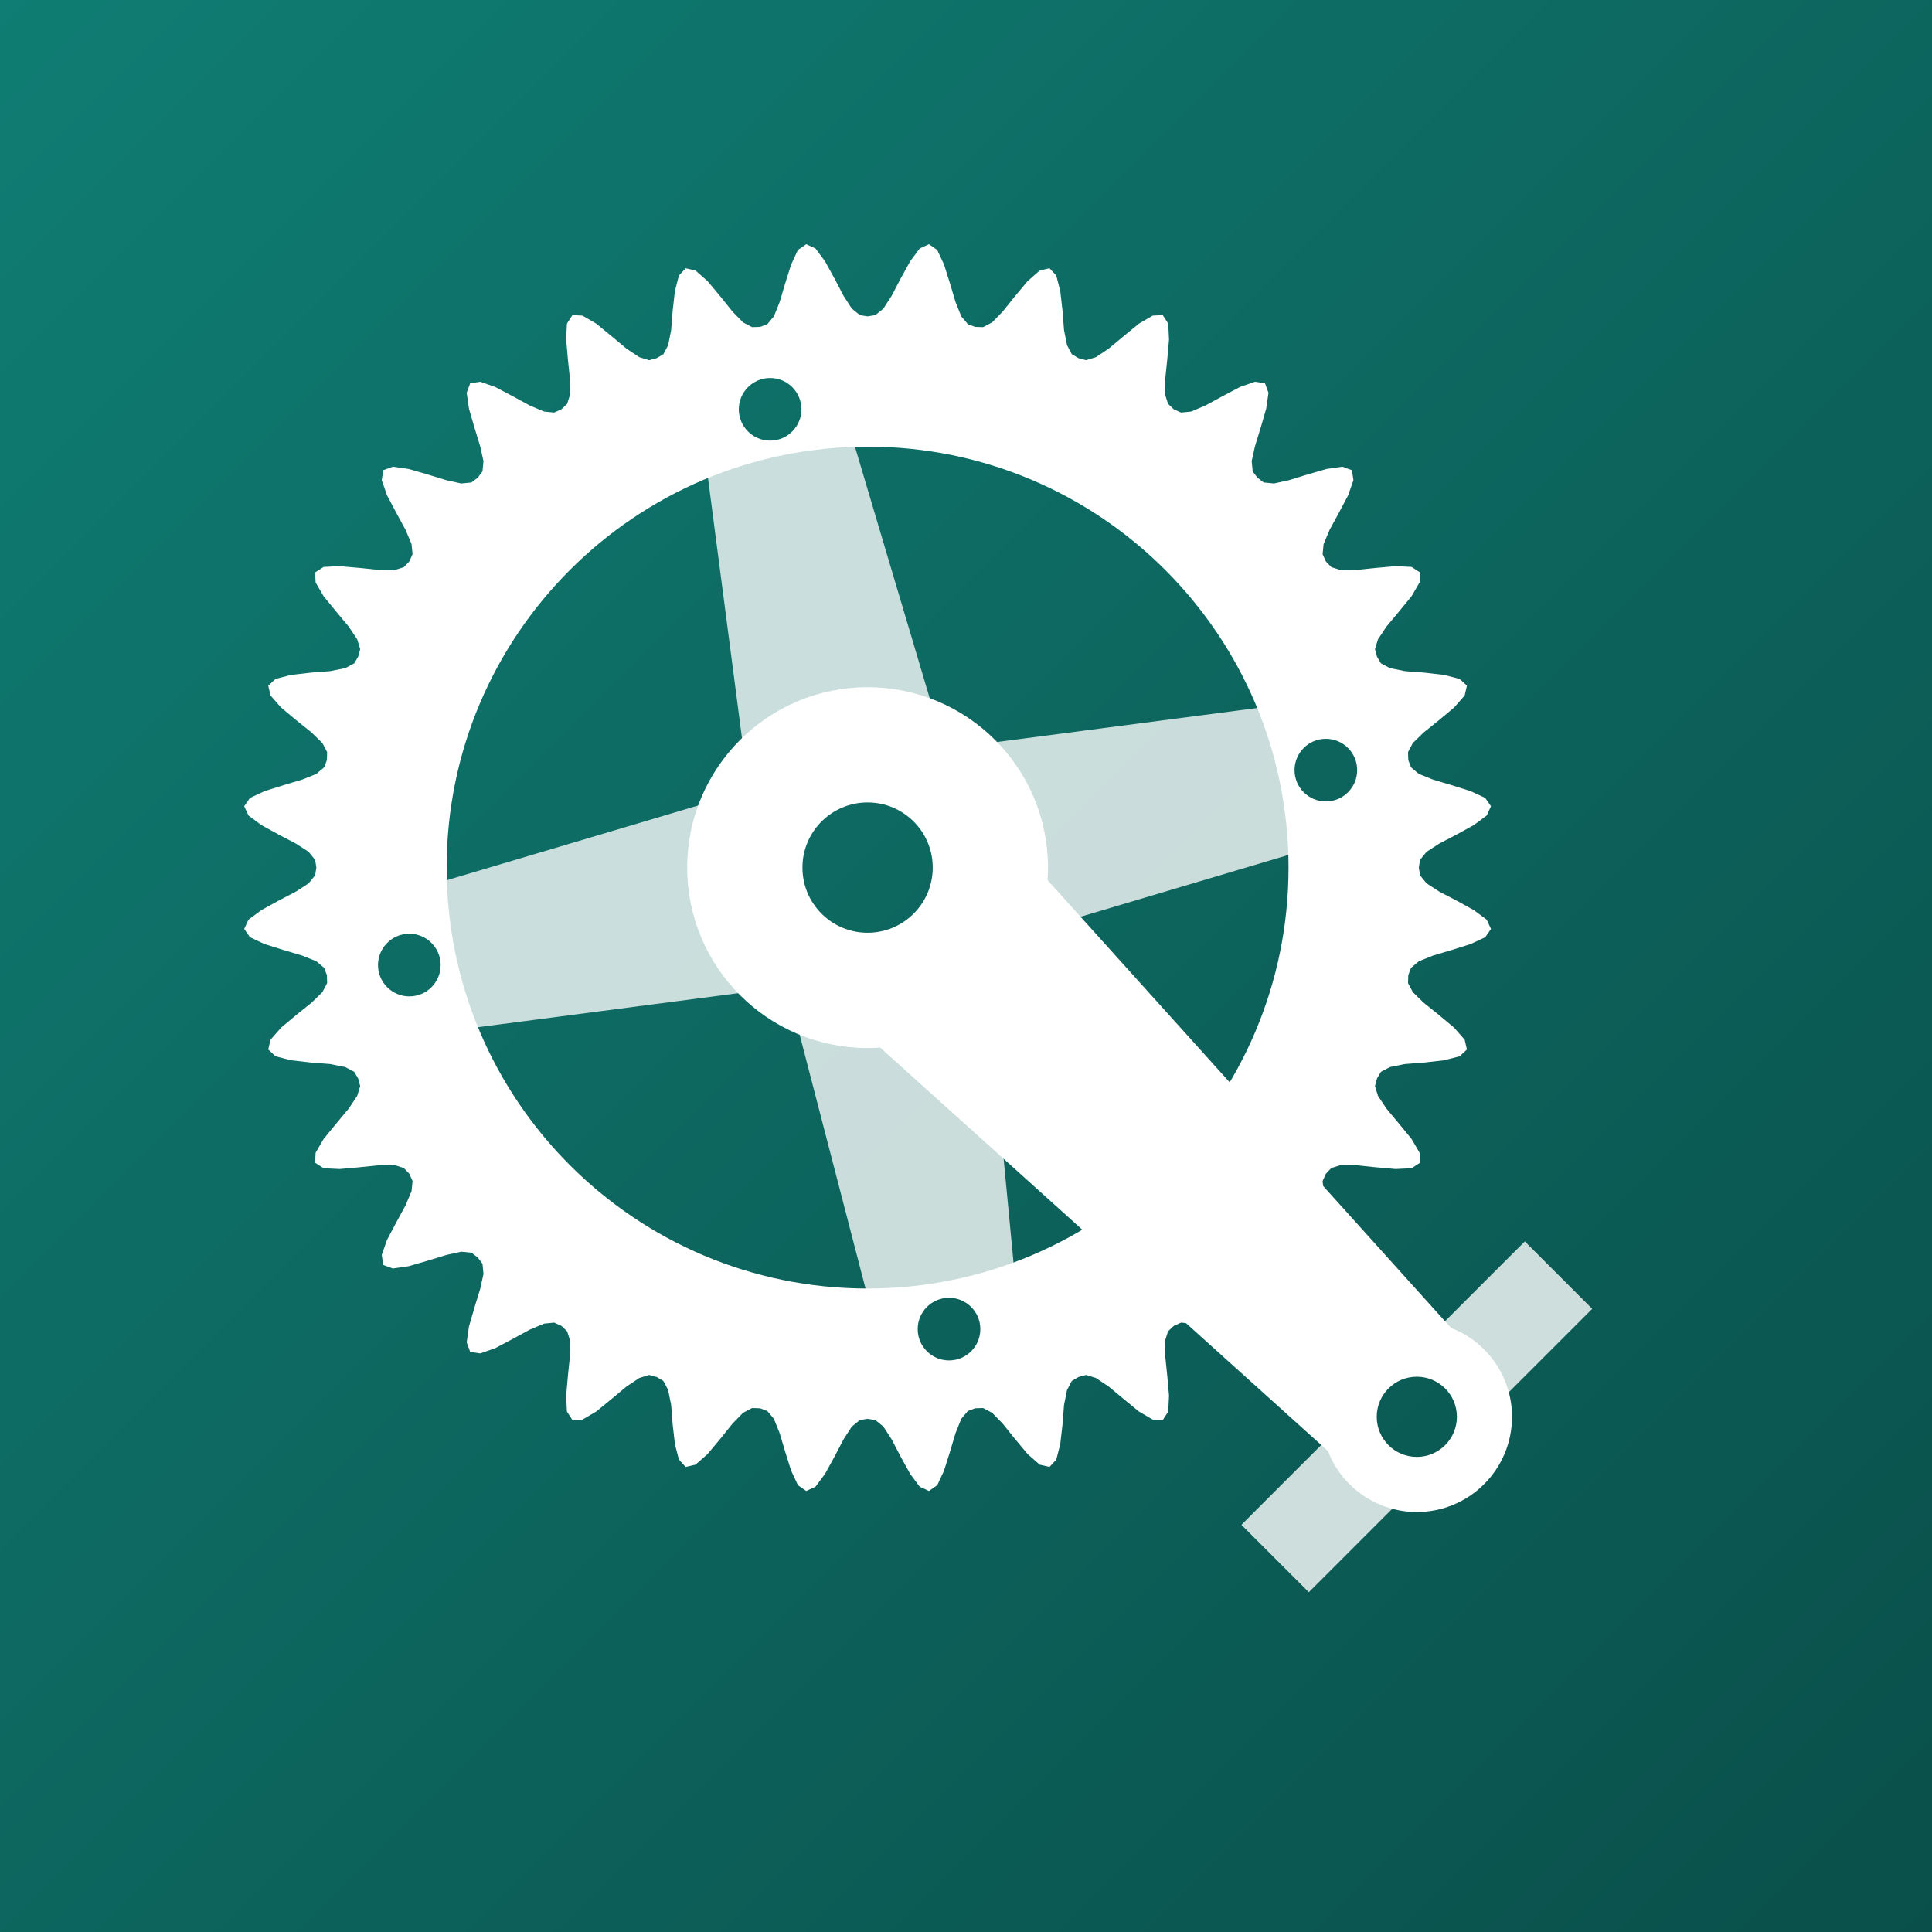
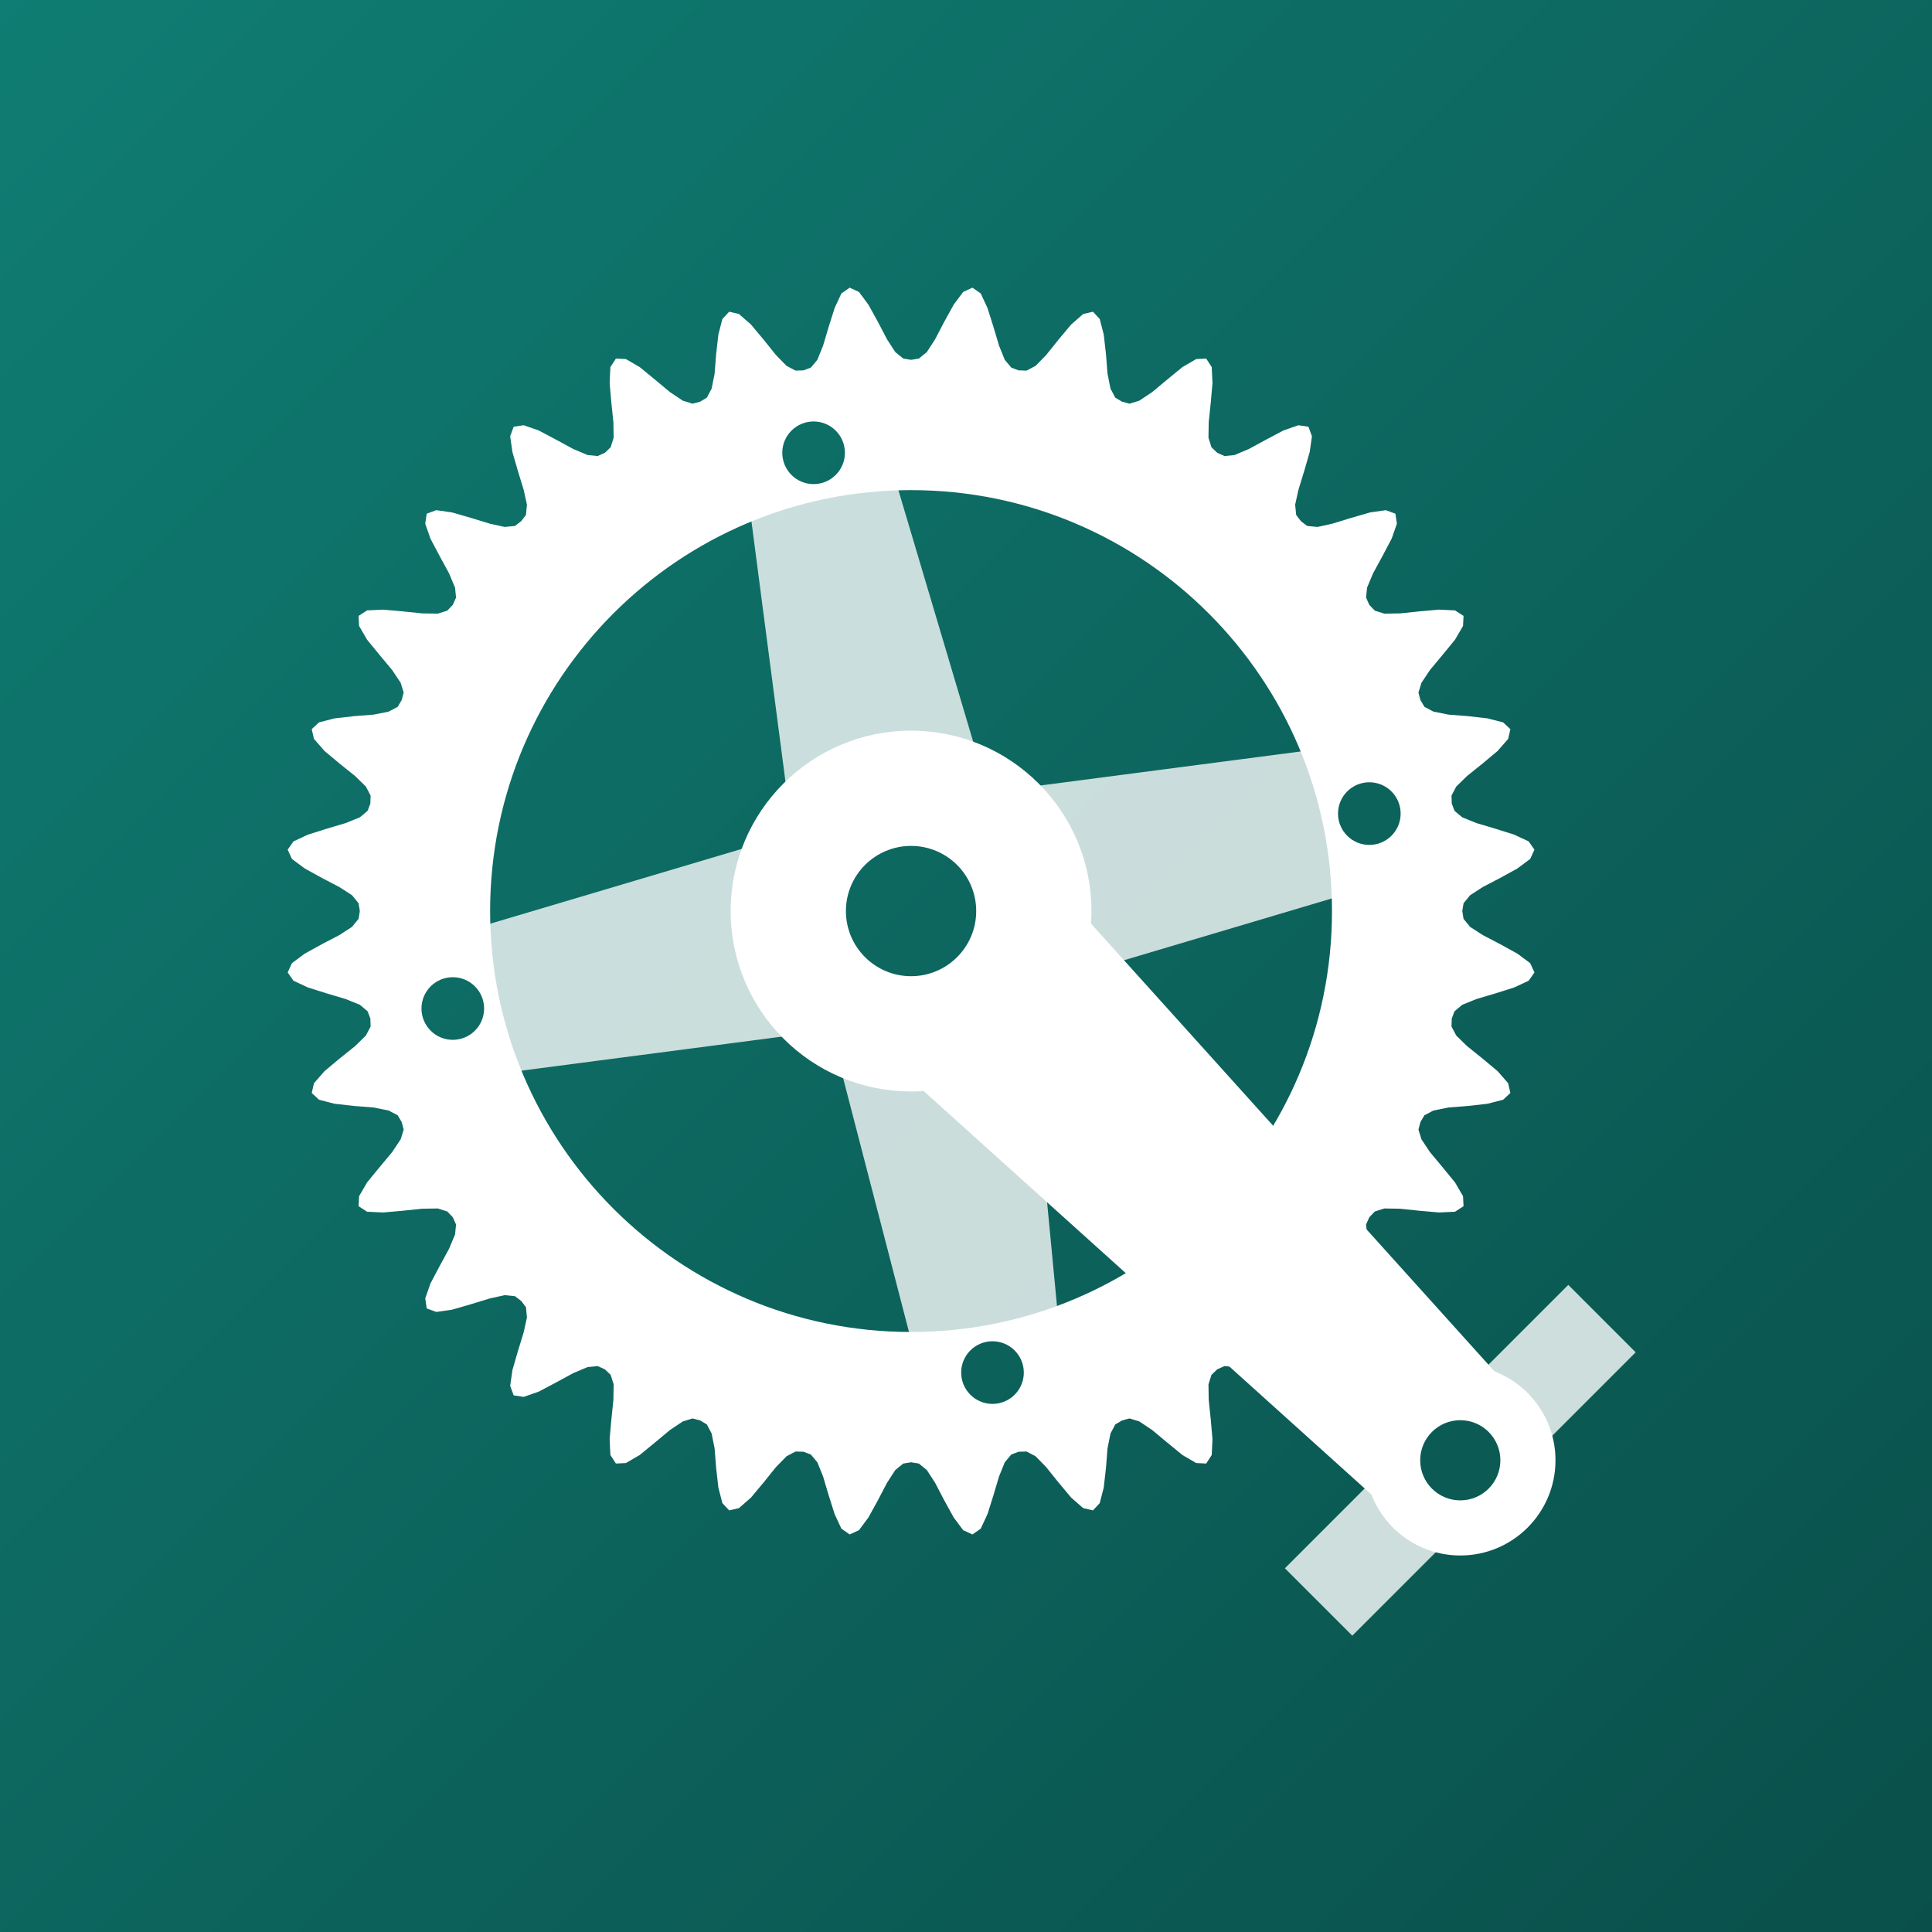
<svg xmlns="http://www.w3.org/2000/svg" width="512" height="512" style="color:#fff" viewBox="0 0 64 64" aria-hidden="true">
  <defs>
    <linearGradient id="bg" x1="0" y1="0" x2="1" y2="1">
      <stop offset="0" stop-color="#0f7d73" />
      <stop offset="1" stop-color="#0a4f4a" />
    </linearGradient>
  </defs>
  <rect width="64" height="64" fill="url(#bg)" />
-   <g transform="translate(5.5 5.5) scale(.83)">
+   <g transform="translate(6.94 6.94) scale(0.83)">
    <defs>
      <mask id="crank-0-m">
        <rect width="64" height="64" fill="#fff" />
        <circle cx="46.29" cy="24.11" r="1.25" fill="#000" />
        <circle cx="31.25" cy="46.42" r="1.25" fill="#000" />
        <circle cx="9.71" cy="31.89" r="1.25" fill="#000" />
        <circle cx="24.11" cy="9.71" r="1.25" fill="#000" />
        <circle cx="28" cy="28" r="2.6" fill="#000" />
        <circle cx="49.92" cy="49.92" r="1.6" fill="#000" />
      </mask>
    </defs>
    <g class="crank" mask="url(#crank-0-m)" fill="currentColor">
      <path d="M50.00 28.00L50.05 28.31L50.31 28.63L50.82 28.96L51.51 29.32L52.20 29.70L52.71 30.08L52.88 30.45L52.65 30.78L52.07 31.05L51.31 31.29L50.57 31.51L50.00 31.74L49.69 32.00L49.58 32.29L49.57 32.61L49.76 32.97L50.19 33.39L50.80 33.88L51.41 34.39L51.83 34.87L51.92 35.26L51.63 35.53L51.01 35.69L50.22 35.78L49.45 35.84L48.85 35.96L48.49 36.15L48.33 36.42L48.25 36.72L48.37 37.11L48.71 37.62L49.21 38.22L49.71 38.83L50.03 39.38L50.05 39.78L49.71 40.00L49.07 40.03L48.28 39.96L47.51 39.88L46.89 39.87L46.51 39.99L46.29 40.22L46.16 40.51L46.20 40.91L46.44 41.48L46.81 42.16L47.18 42.86L47.39 43.46L47.33 43.86L46.95 44.00L46.32 43.91L45.56 43.69L44.81 43.46L44.22 43.33L43.81 43.37L43.56 43.56L43.37 43.81L43.33 44.22L43.46 44.81L43.69 45.56L43.91 46.32L44.00 46.95L43.86 47.33L43.46 47.39L42.86 47.18L42.16 46.81L41.48 46.44L40.91 46.20L40.51 46.16L40.22 46.29L39.99 46.51L39.87 46.89L39.88 47.51L39.96 48.28L40.03 49.07L40.00 49.71L39.78 50.05L39.38 50.03L38.83 49.71L38.22 49.21L37.62 48.71L37.11 48.37L36.72 48.25L36.42 48.33L36.15 48.49L35.96 48.85L35.84 49.45L35.78 50.22L35.69 51.01L35.53 51.63L35.26 51.92L34.87 51.83L34.39 51.41L33.88 50.80L33.39 50.19L32.97 49.76L32.61 49.57L32.29 49.58L32.00 49.69L31.74 50.00L31.51 50.57L31.29 51.31L31.05 52.07L30.78 52.65L30.45 52.88L30.08 52.71L29.70 52.20L29.32 51.51L28.96 50.82L28.63 50.31L28.31 50.05L28.00 50.00L27.69 50.05L27.37 50.31L27.04 50.82L26.68 51.51L26.30 52.20L25.92 52.71L25.55 52.88L25.22 52.65L24.95 52.07L24.71 51.31L24.49 50.57L24.26 50.00L24.00 49.69L23.71 49.58L23.39 49.57L23.03 49.76L22.61 50.19L22.12 50.80L21.61 51.41L21.13 51.83L20.74 51.92L20.47 51.63L20.31 51.01L20.22 50.22L20.16 49.45L20.04 48.85L19.85 48.49L19.58 48.33L19.28 48.25L18.89 48.37L18.38 48.71L17.78 49.21L17.17 49.71L16.62 50.03L16.22 50.05L16.00 49.71L15.97 49.07L16.04 48.28L16.12 47.51L16.13 46.89L16.01 46.51L15.78 46.29L15.49 46.16L15.09 46.20L14.52 46.44L13.84 46.81L13.14 47.18L12.54 47.39L12.14 47.33L12.00 46.95L12.09 46.32L12.31 45.56L12.54 44.81L12.67 44.22L12.63 43.81L12.44 43.56L12.19 43.37L11.78 43.33L11.19 43.46L10.44 43.69L9.68 43.91L9.05 44.00L8.67 43.86L8.61 43.46L8.82 42.86L9.19 42.16L9.56 41.48L9.80 40.91L9.84 40.51L9.71 40.22L9.49 39.99L9.11 39.87L8.49 39.88L7.72 39.96L6.93 40.03L6.29 40.00L5.95 39.78L5.97 39.38L6.29 38.83L6.79 38.22L7.29 37.62L7.63 37.11L7.75 36.72L7.67 36.42L7.51 36.15L7.15 35.96L6.55 35.84L5.78 35.78L4.99 35.69L4.37 35.53L4.08 35.26L4.17 34.87L4.59 34.39L5.20 33.88L5.81 33.39L6.24 32.97L6.43 32.61L6.42 32.29L6.31 32.00L6.00 31.74L5.43 31.51L4.69 31.29L3.93 31.05L3.35 30.78L3.12 30.45L3.29 30.08L3.80 29.70L4.49 29.32L5.18 28.96L5.69 28.63L5.95 28.31L6.00 28.00L5.95 27.69L5.69 27.37L5.18 27.04L4.49 26.68L3.80 26.30L3.29 25.92L3.12 25.55L3.35 25.22L3.93 24.95L4.69 24.71L5.43 24.49L6.00 24.26L6.31 24.00L6.42 23.71L6.43 23.39L6.24 23.03L5.81 22.61L5.20 22.12L4.59 21.61L4.17 21.13L4.08 20.74L4.37 20.47L4.99 20.31L5.78 20.22L6.55 20.16L7.15 20.04L7.51 19.85L7.67 19.58L7.75 19.28L7.63 18.89L7.29 18.38L6.79 17.78L6.29 17.17L5.97 16.62L5.95 16.22L6.29 16.00L6.93 15.97L7.72 16.04L8.49 16.12L9.11 16.13L9.49 16.01L9.71 15.78L9.84 15.49L9.80 15.09L9.56 14.52L9.19 13.84L8.82 13.14L8.61 12.54L8.67 12.14L9.05 12.00L9.68 12.09L10.44 12.31L11.19 12.54L11.78 12.67L12.19 12.63L12.44 12.44L12.63 12.19L12.67 11.78L12.54 11.19L12.31 10.44L12.09 9.68L12.00 9.05L12.14 8.67L12.54 8.61L13.14 8.82L13.84 9.19L14.52 9.56L15.09 9.80L15.49 9.84L15.78 9.71L16.01 9.49L16.13 9.11L16.12 8.49L16.04 7.72L15.97 6.93L16.00 6.29L16.22 5.95L16.62 5.97L17.17 6.29L17.78 6.79L18.38 7.29L18.89 7.63L19.28 7.75L19.58 7.67L19.85 7.51L20.04 7.15L20.16 6.55L20.22 5.78L20.31 4.99L20.47 4.37L20.74 4.08L21.13 4.17L21.61 4.59L22.12 5.20L22.61 5.81L23.03 6.24L23.39 6.43L23.71 6.42L24.00 6.31L24.26 6.00L24.49 5.43L24.71 4.69L24.95 3.93L25.22 3.35L25.55 3.12L25.92 3.29L26.30 3.80L26.68 4.49L27.04 5.18L27.37 5.69L27.69 5.95L28.00 6.00L28.31 5.95L28.63 5.69L28.96 5.18L29.32 4.49L29.70 3.80L30.08 3.29L30.45 3.12L30.78 3.35L31.05 3.93L31.29 4.69L31.51 5.43L31.74 6.00L32.00 6.31L32.29 6.42L32.61 6.43L32.97 6.24L33.39 5.81L33.88 5.20L34.39 4.59L34.87 4.17L35.26 4.08L35.53 4.37L35.69 4.99L35.78 5.78L35.84 6.55L35.96 7.15L36.15 7.51L36.42 7.67L36.72 7.75L37.11 7.63L37.62 7.29L38.22 6.79L38.83 6.29L39.38 5.97L39.78 5.95L40.00 6.29L40.03 6.93L39.96 7.72L39.88 8.49L39.87 9.11L39.99 9.49L40.22 9.71L40.51 9.84L40.91 9.80L41.48 9.56L42.16 9.19L42.86 8.82L43.46 8.61L43.86 8.67L44.00 9.05L43.91 9.68L43.69 10.44L43.46 11.19L43.33 11.78L43.37 12.19L43.56 12.44L43.81 12.63L44.22 12.67L44.81 12.54L45.56 12.31L46.32 12.09L46.95 12.00L47.33 12.14L47.39 12.54L47.18 13.14L46.81 13.84L46.44 14.52L46.20 15.09L46.16 15.49L46.29 15.78L46.51 16.01L46.89 16.13L47.51 16.12L48.28 16.04L49.07 15.97L49.71 16.00L50.05 16.22L50.03 16.62L49.71 17.17L49.21 17.78L48.71 18.38L48.37 18.89L48.25 19.28L48.33 19.58L48.49 19.85L48.85 20.04L49.45 20.16L50.22 20.22L51.01 20.31L51.63 20.47L51.92 20.74L51.83 21.13L51.41 21.61L50.80 22.12L50.19 22.61L49.76 23.03L49.57 23.39L49.58 23.71L49.69 24.00L50.00 24.26L50.57 24.49L51.31 24.71L52.07 24.95L52.65 25.22L52.88 25.55L52.71 25.92L52.20 26.30L51.51 26.68L50.82 27.04L50.31 27.37L50.05 27.69ZM44.8 28A16.8 16.8 0 1 0 11.2 28A16.8 16.8 0 1 0 44.8 28Z" fill-rule="evenodd" />
      <path d="M32.74 31.08L47.17 26.79L46.00 21.31L31.08 23.26ZM24.76 32.63L28.54 47.20L34.06 46.23L32.63 31.24ZM23.26 24.92L8.83 29.21L10.00 34.69L24.92 32.74ZM31.08 23.26L26.79 8.83L21.31 10.00L23.26 24.92Z" opacity=".78" />
      <circle cx="28" cy="28" r="7.2" />
      <path d="M54.23 42.92L42.92 54.23L45.61 56.92L56.92 45.61Z" opacity=".8" />
      <path d="M24.46 31.54L47.52 52.32L52.32 47.52L31.54 24.46Z" />
      <circle cx="49.92" cy="49.92" r="3.8" />
    </g>
  </g>
</svg>
